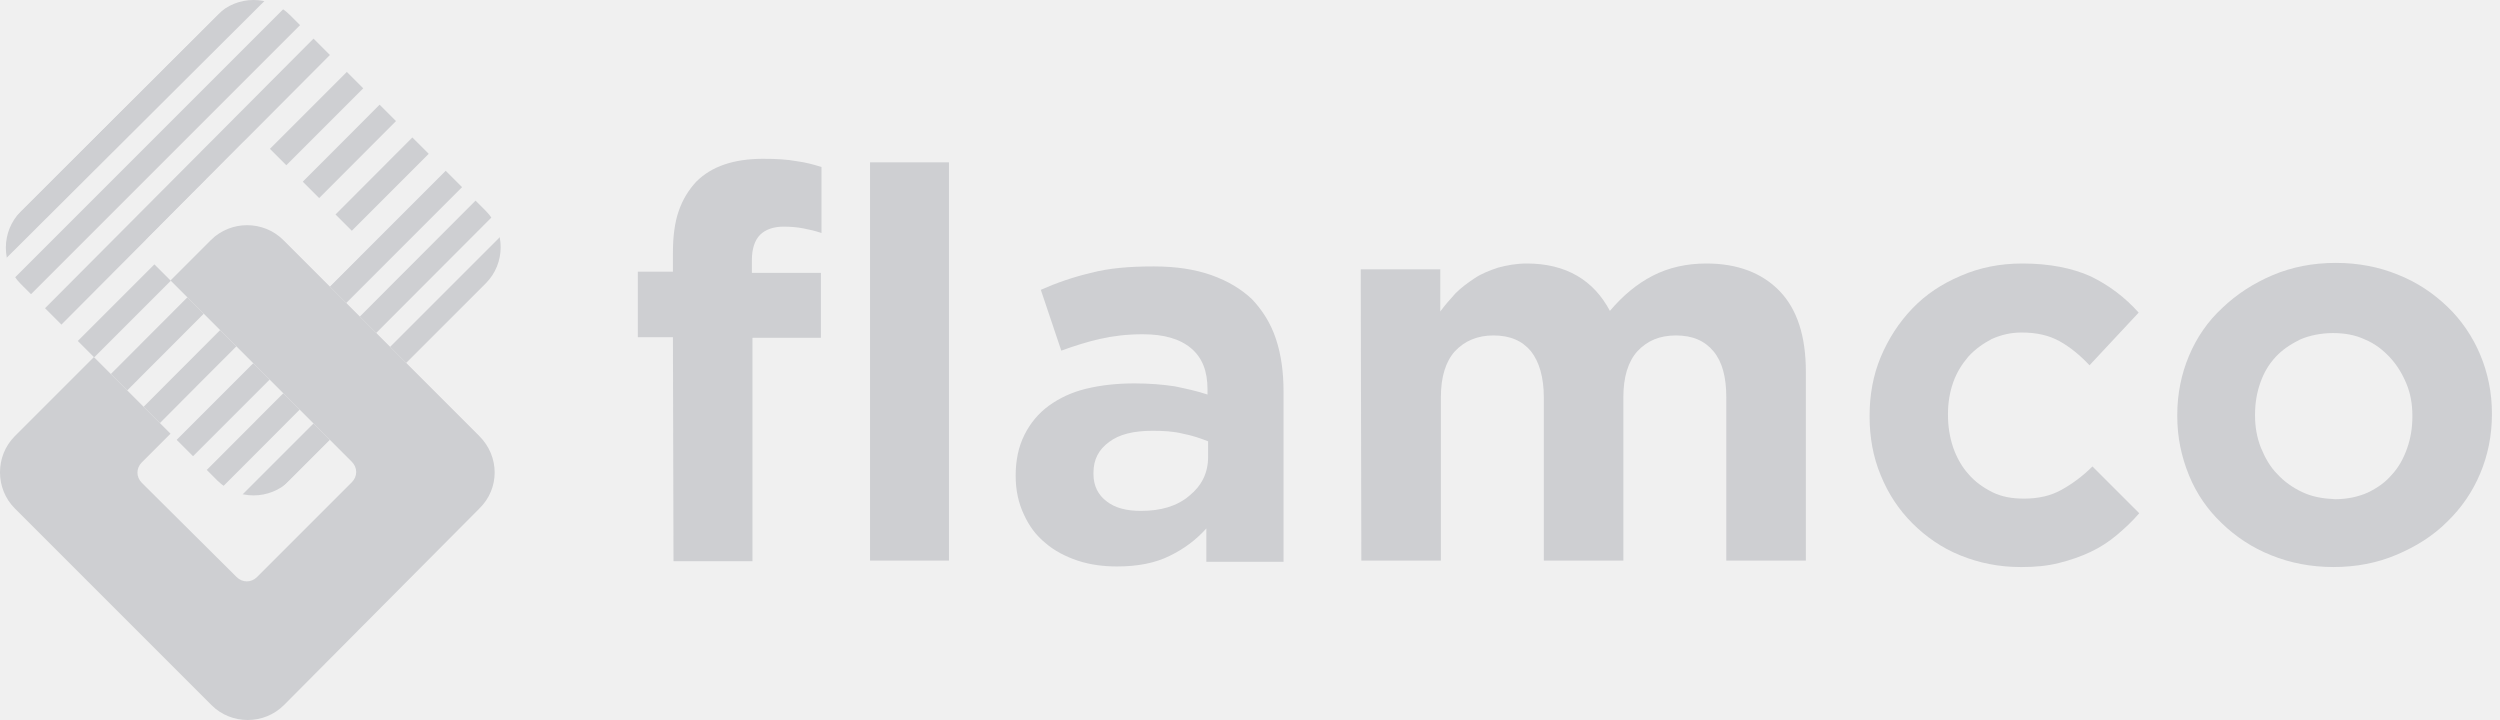
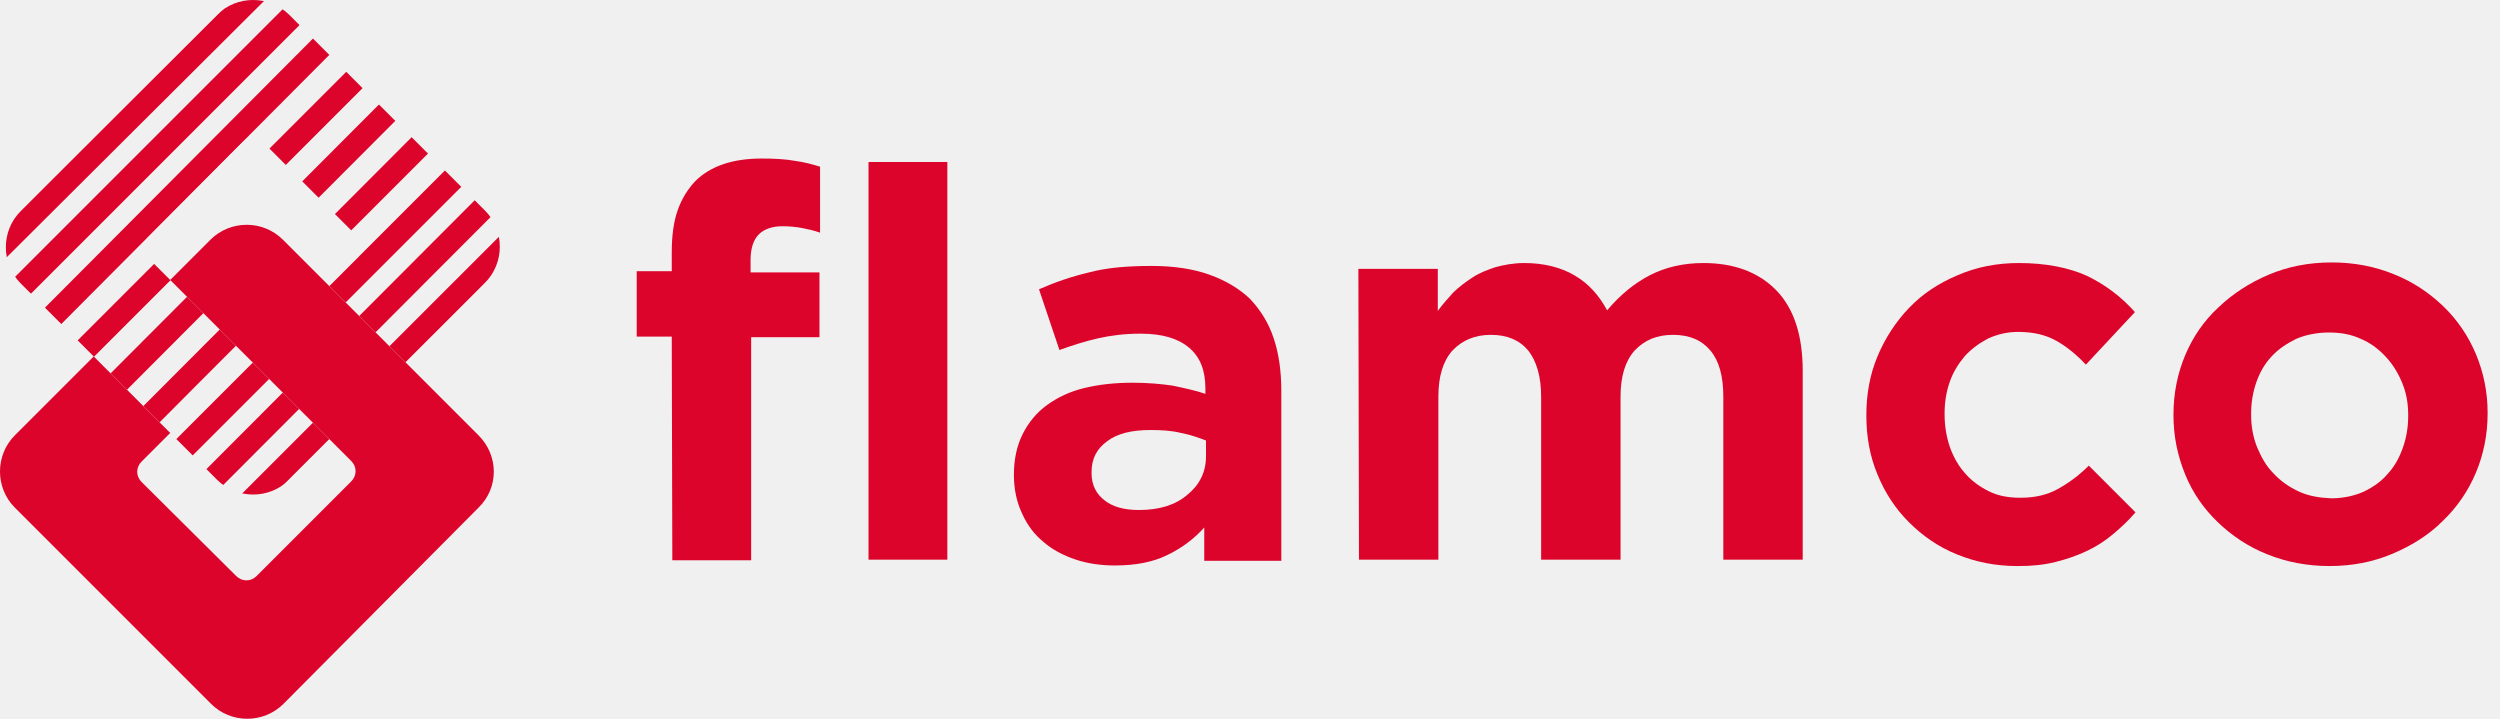
- <svg xmlns="http://www.w3.org/2000/svg" width="125" height="36" viewBox="0 0 125 36" fill="none">
-   <path d="M23.966 21.802L14.169 12.005C13.175 11.011 11.537 11.011 10.543 12.005L8.525 14.023L16.567 22.065L17.591 23.089C17.883 23.381 17.883 23.82 17.591 24.112L12.853 28.85C12.56 29.142 12.122 29.142 11.829 28.85L7.092 24.142C6.799 23.849 6.799 23.41 7.092 23.118L8.525 21.685L4.694 17.854L0.746 21.802C-0.249 22.796 -0.249 24.434 0.746 25.428L10.572 35.254C11.566 36.249 13.204 36.249 14.198 35.254L23.966 25.428C24.989 24.434 24.989 22.826 23.966 21.802Z" fill="#CECFD2" />
-   <mask id="mask0_463_3645" style="mask-type:luminance" maskUnits="userSpaceOnUse" x="0" y="0" width="26" height="25">
-     <path d="M1.038 14.198L10.864 24.024C11.859 25.019 13.496 25.019 14.491 24.024L16.509 22.006L8.437 13.935L7.413 12.912C7.121 12.619 7.121 12.18 7.413 11.888L12.151 7.121C12.444 6.829 12.882 6.829 13.175 7.121L17.912 11.859C18.205 12.151 18.205 12.59 17.912 12.882L16.479 14.315L20.31 18.146L24.288 14.169C25.282 13.175 25.282 11.537 24.288 10.543L14.491 0.746C13.496 -0.249 11.859 -0.249 10.864 0.746L1.038 10.572C0.044 11.566 0.044 13.204 1.038 14.198Z" fill="white" />
+ <svg xmlns="http://www.w3.org/2000/svg" width="160" height="46" viewBox="0 0 160 46" fill="none">
+   <path d="M30.623 27.858L18.105 15.34C16.834 14.069 14.742 14.069 13.471 15.34L10.893 17.918L21.169 28.194L22.477 29.502C22.851 29.876 22.851 30.436 22.477 30.81L16.423 36.864C16.05 37.237 15.489 37.237 15.115 36.864L9.062 30.847C8.688 30.474 8.688 29.913 9.062 29.54L10.893 27.709L5.998 22.813L0.953 27.858C-0.318 29.128 -0.318 31.221 0.953 32.492L13.508 45.047C14.779 46.318 16.872 46.318 18.142 45.047L30.623 32.492C31.931 31.221 31.931 29.166 30.623 27.858Z" fill="#DD042B" />
+   <mask id="mask0_1487_16981" style="mask-type:luminance" maskUnits="userSpaceOnUse" x="0" y="0" width="32" height="32">
+     <path d="M1.327 18.142L13.883 30.697C15.153 31.968 17.246 31.968 18.516 30.697L21.095 28.119L10.781 17.806L9.473 16.498C9.099 16.124 9.099 15.564 9.473 15.19L15.527 9.099C15.9 8.725 16.461 8.725 16.835 9.099L22.888 15.152C23.262 15.526 23.262 16.087 22.888 16.46L21.057 18.291L25.952 23.187L31.035 18.105C32.305 16.834 32.305 14.742 31.035 13.471L18.516 0.953C17.246 -0.318 15.153 -0.318 13.883 0.953L1.327 13.508C0.056 14.779 0.056 16.871 1.327 18.142Z" fill="white" />
  </mask>
-   <g mask="url(#mask0_463_3645)">
-     <path d="M-0.395 13.614L-1.214 12.795L13.116 -1.477L13.935 -0.658L-0.395 13.614ZM15.426 0.834L14.607 0.015L0.307 14.316L1.126 15.134L15.426 0.834ZM16.918 2.325L16.099 1.506L1.828 15.836L2.647 16.655L16.918 2.325ZM18.585 3.992L17.766 3.173L3.465 17.474L4.284 18.293L18.585 3.992ZM20.223 5.63L19.404 4.811L5.103 19.141L5.922 19.96L20.223 5.63ZM21.86 7.268L21.041 6.449L6.741 20.779L7.56 21.597C7.56 21.568 21.86 7.268 21.86 7.268ZM23.527 8.934L22.708 8.116L8.408 22.416L9.227 23.235L23.527 8.934ZM25.019 10.426L24.2 9.607L9.899 23.937L10.718 24.756L25.019 10.426ZM26.539 11.947L25.721 11.128L11.42 25.428L12.239 26.247L26.539 11.947Z" fill="#CECFD2" />
+   <g mask="url(#mask0_1487_16981)">
+     <path d="M-0.504 17.394L-1.551 16.348L16.759 -1.888L17.806 -0.841L-0.504 17.394ZM19.712 1.064L18.665 0.018L0.392 18.291L1.439 19.337L19.712 1.064ZM21.617 2.97L20.571 1.924L2.335 20.234L3.382 21.28L21.617 2.97ZM23.747 5.1L22.701 4.054L4.428 22.326L5.474 23.373L23.747 5.1ZM25.84 7.193L24.794 6.146L6.521 24.456L7.567 25.503L25.84 7.193ZM27.933 9.285L26.886 8.239L8.613 26.549L9.66 27.595C9.66 27.558 27.933 9.285 27.933 9.285ZM30.062 11.415L29.016 10.369L10.743 28.642L11.79 29.688L30.062 11.415ZM31.968 13.321L30.922 12.275L12.649 30.585L13.695 31.631L31.968 13.321ZM33.911 15.264L32.865 14.218L14.592 32.49L15.639 33.537L33.911 15.264Z" fill="#DD042B" />
  </g>
-   <path d="M33.646 16.859H31.891V13.584H33.646V12.648C33.646 11.829 33.734 11.127 33.938 10.543C34.143 9.958 34.435 9.49 34.816 9.08C35.576 8.32 36.687 7.94 38.15 7.94C38.793 7.94 39.349 7.969 39.816 8.057C40.284 8.115 40.694 8.232 41.074 8.349V11.654C40.752 11.537 40.46 11.478 40.167 11.42C39.875 11.361 39.524 11.332 39.173 11.332C38.676 11.332 38.267 11.478 38.003 11.742C37.74 12.005 37.594 12.444 37.594 12.999V13.643H41.045V16.889H37.623V28.06H33.675L33.646 16.859ZM43.501 8.115H47.449V28.031H43.501V8.115Z" fill="#CECFD2" />
-   <path d="M55.843 28.323C55.17 28.323 54.497 28.236 53.883 28.031C53.269 27.826 52.713 27.534 52.275 27.154C51.807 26.773 51.456 26.305 51.193 25.721C50.929 25.165 50.783 24.522 50.783 23.791C50.783 23.001 50.929 22.328 51.222 21.743C51.514 21.159 51.924 20.661 52.45 20.281C52.977 19.901 53.591 19.608 54.322 19.433C55.053 19.258 55.843 19.17 56.72 19.17C57.48 19.17 58.153 19.228 58.738 19.316C59.293 19.433 59.849 19.55 60.375 19.726V19.462C60.375 18.556 60.112 17.883 59.557 17.415C59.001 16.947 58.211 16.713 57.129 16.713C56.34 16.713 55.638 16.801 54.994 16.947C54.351 17.093 53.708 17.298 53.064 17.532L52.041 14.491C52.83 14.14 53.678 13.847 54.556 13.643C55.433 13.409 56.457 13.321 57.685 13.321C58.796 13.321 59.761 13.467 60.58 13.76C61.399 14.052 62.072 14.461 62.598 14.959C63.124 15.514 63.534 16.158 63.797 16.947C64.06 17.737 64.177 18.614 64.177 19.579V28.089H60.317V26.422C59.82 26.978 59.206 27.446 58.474 27.797C57.773 28.148 56.895 28.323 55.843 28.323ZM57.042 25.545C58.036 25.545 58.855 25.311 59.469 24.785C60.083 24.288 60.405 23.644 60.405 22.855V22.065C60.025 21.919 59.615 21.773 59.147 21.685C58.679 21.568 58.182 21.539 57.627 21.539C56.691 21.539 55.959 21.714 55.462 22.094C54.936 22.474 54.673 22.972 54.673 23.644V23.703C54.673 24.288 54.907 24.756 55.345 25.077C55.755 25.399 56.34 25.545 57.042 25.545Z" fill="#CECFD2" />
-   <path d="M68.037 13.467H72.015V15.573C72.249 15.251 72.512 14.959 72.775 14.666C73.067 14.374 73.389 14.14 73.74 13.906C74.091 13.672 74.471 13.526 74.91 13.38C75.349 13.263 75.817 13.175 76.343 13.175C77.308 13.175 78.156 13.38 78.858 13.789C79.56 14.198 80.086 14.783 80.496 15.544C81.139 14.783 81.841 14.198 82.63 13.789C83.42 13.38 84.327 13.175 85.321 13.175C86.871 13.175 88.099 13.643 88.977 14.549C89.854 15.456 90.293 16.801 90.293 18.585V28.031H86.315V19.872C86.315 18.848 86.111 18.088 85.672 17.562C85.233 17.035 84.619 16.772 83.8 16.772C82.981 16.772 82.367 17.035 81.87 17.562C81.402 18.088 81.168 18.848 81.168 19.872V28.031H77.191V19.872C77.191 18.848 76.957 18.088 76.548 17.562C76.109 17.035 75.495 16.772 74.676 16.772C73.886 16.772 73.243 17.035 72.746 17.562C72.278 18.088 72.044 18.848 72.044 19.872V28.031H68.067L68.037 13.467Z" fill="#CECFD2" />
-   <path d="M101.055 28.353C99.943 28.353 98.949 28.148 98.013 27.768C97.077 27.388 96.288 26.832 95.615 26.16C94.942 25.487 94.416 24.697 94.036 23.761C93.656 22.855 93.48 21.86 93.48 20.837V20.779C93.48 19.755 93.656 18.761 94.036 17.854C94.416 16.948 94.942 16.129 95.615 15.427C96.288 14.725 97.077 14.198 98.042 13.789C98.978 13.38 100.002 13.175 101.113 13.175C102.487 13.175 103.628 13.409 104.535 13.818C105.441 14.257 106.26 14.871 106.933 15.632L104.476 18.264C104.008 17.766 103.511 17.357 102.985 17.064C102.458 16.772 101.844 16.626 101.084 16.626C100.528 16.626 100.06 16.743 99.592 16.948C99.154 17.181 98.773 17.445 98.422 17.825C98.101 18.205 97.838 18.614 97.662 19.112C97.487 19.609 97.399 20.135 97.399 20.691V20.749C97.399 21.334 97.487 21.86 97.662 22.387C97.838 22.884 98.101 23.352 98.422 23.703C98.744 24.083 99.154 24.376 99.621 24.61C100.089 24.843 100.616 24.931 101.201 24.931C101.932 24.931 102.546 24.785 103.072 24.493C103.599 24.2 104.125 23.82 104.622 23.323L106.962 25.662C106.611 26.072 106.231 26.423 105.851 26.744C105.47 27.066 105.032 27.358 104.535 27.593C104.037 27.826 103.54 28.002 102.955 28.148C102.371 28.294 101.786 28.353 101.055 28.353Z" fill="#CECFD2" />
-   <path d="M116.671 28.352C115.56 28.352 114.507 28.148 113.571 27.767C112.606 27.387 111.787 26.832 111.085 26.159C110.383 25.486 109.828 24.697 109.448 23.761C109.067 22.825 108.863 21.86 108.863 20.807V20.749C108.863 19.696 109.067 18.702 109.448 17.795C109.828 16.888 110.383 16.07 111.115 15.397C111.816 14.724 112.665 14.169 113.63 13.759C114.595 13.35 115.647 13.145 116.788 13.145C117.929 13.145 118.952 13.35 119.888 13.73C120.853 14.11 121.672 14.666 122.374 15.338C123.076 16.011 123.631 16.83 124.011 17.736C124.392 18.643 124.596 19.637 124.596 20.661V20.72C124.596 21.772 124.392 22.767 124.011 23.673C123.631 24.58 123.076 25.399 122.344 26.101C121.643 26.802 120.794 27.329 119.829 27.738C118.864 28.148 117.812 28.352 116.671 28.352ZM116.759 24.96C117.344 24.96 117.899 24.843 118.367 24.638C118.864 24.404 119.274 24.112 119.595 23.732C119.946 23.352 120.18 22.913 120.356 22.416C120.531 21.919 120.619 21.392 120.619 20.837V20.778C120.619 20.222 120.531 19.696 120.327 19.199C120.122 18.702 119.859 18.263 119.508 17.883C119.157 17.503 118.747 17.181 118.25 16.976C117.753 16.742 117.227 16.654 116.642 16.654C116.057 16.654 115.472 16.771 115.004 16.976C114.536 17.21 114.127 17.473 113.776 17.854C113.425 18.234 113.191 18.643 113.015 19.14C112.84 19.637 112.752 20.164 112.752 20.72V20.778C112.752 21.334 112.84 21.86 113.045 22.386C113.249 22.884 113.513 23.352 113.864 23.702C114.214 24.083 114.624 24.375 115.121 24.609C115.618 24.843 116.145 24.931 116.759 24.96Z" fill="#CECFD2" />
+   <path d="M42.992 21.543H40.75V17.358H42.992V16.162C42.992 15.116 43.104 14.219 43.366 13.472C43.627 12.724 44.001 12.126 44.487 11.603C45.458 10.632 46.878 10.146 48.747 10.146C49.569 10.146 50.279 10.183 50.877 10.295C51.475 10.37 51.998 10.519 52.483 10.669V14.891C52.072 14.742 51.699 14.667 51.325 14.592C50.952 14.518 50.503 14.48 50.055 14.48C49.419 14.48 48.896 14.667 48.56 15.004C48.224 15.34 48.037 15.9 48.037 16.61V17.432H52.446V21.58H48.074V35.855H43.029L42.992 21.543ZM55.585 10.37H60.63V35.817H55.585V10.37Z" fill="#DD042B" />
+   <path d="M71.354 36.19C70.495 36.19 69.635 36.078 68.851 35.816C68.066 35.555 67.356 35.181 66.795 34.695C66.198 34.209 65.749 33.612 65.413 32.864C65.076 32.154 64.89 31.332 64.89 30.398C64.89 29.389 65.076 28.53 65.45 27.782C65.824 27.035 66.347 26.4 67.02 25.914C67.692 25.428 68.477 25.054 69.411 24.83C70.345 24.606 71.354 24.494 72.475 24.494C73.447 24.494 74.306 24.569 75.054 24.681C75.764 24.83 76.474 24.98 77.146 25.204V24.868C77.146 23.709 76.81 22.85 76.1 22.252C75.39 21.654 74.381 21.355 72.999 21.355C71.99 21.355 71.093 21.467 70.271 21.654C69.448 21.841 68.626 22.102 67.804 22.401L66.496 18.515C67.505 18.067 68.589 17.693 69.71 17.431C70.831 17.133 72.139 17.02 73.709 17.02C75.129 17.02 76.362 17.207 77.408 17.581C78.454 17.955 79.314 18.478 79.986 19.113C80.659 19.823 81.182 20.645 81.518 21.654C81.855 22.663 82.004 23.784 82.004 25.017V35.891H77.072V33.761C76.436 34.471 75.652 35.069 74.717 35.517C73.821 35.966 72.7 36.19 71.354 36.19ZM72.886 32.64C74.157 32.64 75.203 32.341 75.988 31.669C76.773 31.033 77.184 30.211 77.184 29.202V28.193C76.698 28.006 76.175 27.82 75.577 27.707C74.979 27.558 74.344 27.521 73.634 27.521C72.438 27.521 71.504 27.745 70.868 28.231C70.196 28.716 69.86 29.352 69.86 30.211V30.286C69.86 31.033 70.159 31.631 70.719 32.042C71.242 32.453 71.99 32.64 72.886 32.64Z" fill="#DD042B" />
+   <path d="M86.936 17.208H92.019V19.898C92.317 19.487 92.654 19.113 92.99 18.74C93.364 18.366 93.775 18.067 94.223 17.768C94.672 17.469 95.157 17.282 95.718 17.096C96.278 16.946 96.876 16.834 97.549 16.834C98.782 16.834 99.866 17.096 100.763 17.619C101.66 18.142 102.332 18.889 102.855 19.861C103.677 18.889 104.574 18.142 105.583 17.619C106.592 17.096 107.75 16.834 109.021 16.834C111.002 16.834 112.571 17.432 113.692 18.59C114.813 19.749 115.374 21.468 115.374 23.747V35.817H110.292V25.391C110.292 24.083 110.03 23.112 109.469 22.439C108.909 21.767 108.124 21.43 107.078 21.43C106.032 21.43 105.247 21.767 104.612 22.439C104.014 23.112 103.715 24.083 103.715 25.391V35.817H98.633V25.391C98.633 24.083 98.334 23.112 97.811 22.439C97.25 21.767 96.465 21.43 95.419 21.43C94.41 21.43 93.588 21.767 92.953 22.439C92.355 23.112 92.056 24.083 92.056 25.391V35.817H86.974L86.936 17.208Z" fill="#DD042B" />
+   <path d="M129.125 36.228C127.705 36.228 126.435 35.966 125.239 35.48C124.043 34.995 123.034 34.285 122.175 33.425C121.315 32.566 120.643 31.557 120.157 30.361C119.671 29.203 119.447 27.932 119.447 26.624V26.549C119.447 25.242 119.671 23.971 120.157 22.813C120.643 21.654 121.315 20.608 122.175 19.711C123.034 18.814 124.043 18.142 125.276 17.619C126.472 17.096 127.78 16.834 129.2 16.834C130.956 16.834 132.413 17.133 133.572 17.656C134.73 18.217 135.777 19.001 136.636 19.973L133.497 23.336C132.899 22.701 132.264 22.177 131.591 21.804C130.919 21.43 130.134 21.243 129.162 21.243C128.452 21.243 127.855 21.393 127.257 21.654C126.696 21.953 126.21 22.29 125.762 22.775C125.351 23.261 125.015 23.784 124.79 24.42C124.566 25.055 124.454 25.727 124.454 26.437V26.512C124.454 27.259 124.566 27.932 124.79 28.605C125.015 29.24 125.351 29.838 125.762 30.286C126.173 30.772 126.696 31.146 127.294 31.445C127.892 31.744 128.565 31.856 129.312 31.856C130.246 31.856 131.031 31.669 131.703 31.295C132.376 30.922 133.049 30.436 133.684 29.8L136.673 32.79C136.225 33.313 135.739 33.761 135.253 34.172C134.768 34.584 134.207 34.957 133.572 35.256C132.937 35.555 132.301 35.779 131.554 35.966C130.807 36.153 130.059 36.228 129.125 36.228Z" fill="#DD042B" />
+   <path d="M149.08 36.227C147.66 36.227 146.315 35.965 145.119 35.48C143.886 34.994 142.839 34.284 141.943 33.424C141.046 32.565 140.336 31.556 139.85 30.36C139.364 29.164 139.103 27.931 139.103 26.586V26.511C139.103 25.166 139.364 23.896 139.85 22.737C140.336 21.579 141.046 20.532 141.98 19.673C142.877 18.814 143.96 18.104 145.194 17.581C146.427 17.057 147.772 16.796 149.229 16.796C150.687 16.796 151.994 17.057 153.19 17.543C154.423 18.029 155.47 18.739 156.367 19.598C157.263 20.458 157.973 21.504 158.459 22.663C158.945 23.821 159.207 25.091 159.207 26.399V26.474C159.207 27.819 158.945 29.09 158.459 30.248C157.973 31.407 157.263 32.453 156.329 33.35C155.432 34.246 154.349 34.919 153.116 35.442C151.882 35.965 150.537 36.227 149.08 36.227ZM149.192 31.892C149.939 31.892 150.649 31.743 151.247 31.481C151.882 31.182 152.406 30.809 152.817 30.323C153.265 29.837 153.564 29.276 153.788 28.641C154.012 28.006 154.124 27.333 154.124 26.623V26.549C154.124 25.839 154.012 25.166 153.751 24.531C153.489 23.896 153.153 23.335 152.704 22.849C152.256 22.363 151.733 21.953 151.098 21.691C150.462 21.392 149.79 21.28 149.042 21.28C148.295 21.28 147.548 21.429 146.95 21.691C146.352 21.99 145.829 22.326 145.38 22.812C144.932 23.298 144.633 23.821 144.409 24.456C144.185 25.091 144.072 25.764 144.072 26.474V26.549C144.072 27.259 144.185 27.931 144.446 28.604C144.708 29.239 145.044 29.837 145.492 30.285C145.941 30.771 146.464 31.145 147.099 31.444C147.735 31.743 148.407 31.855 149.192 31.892Z" fill="#DD042B" />
</svg>
